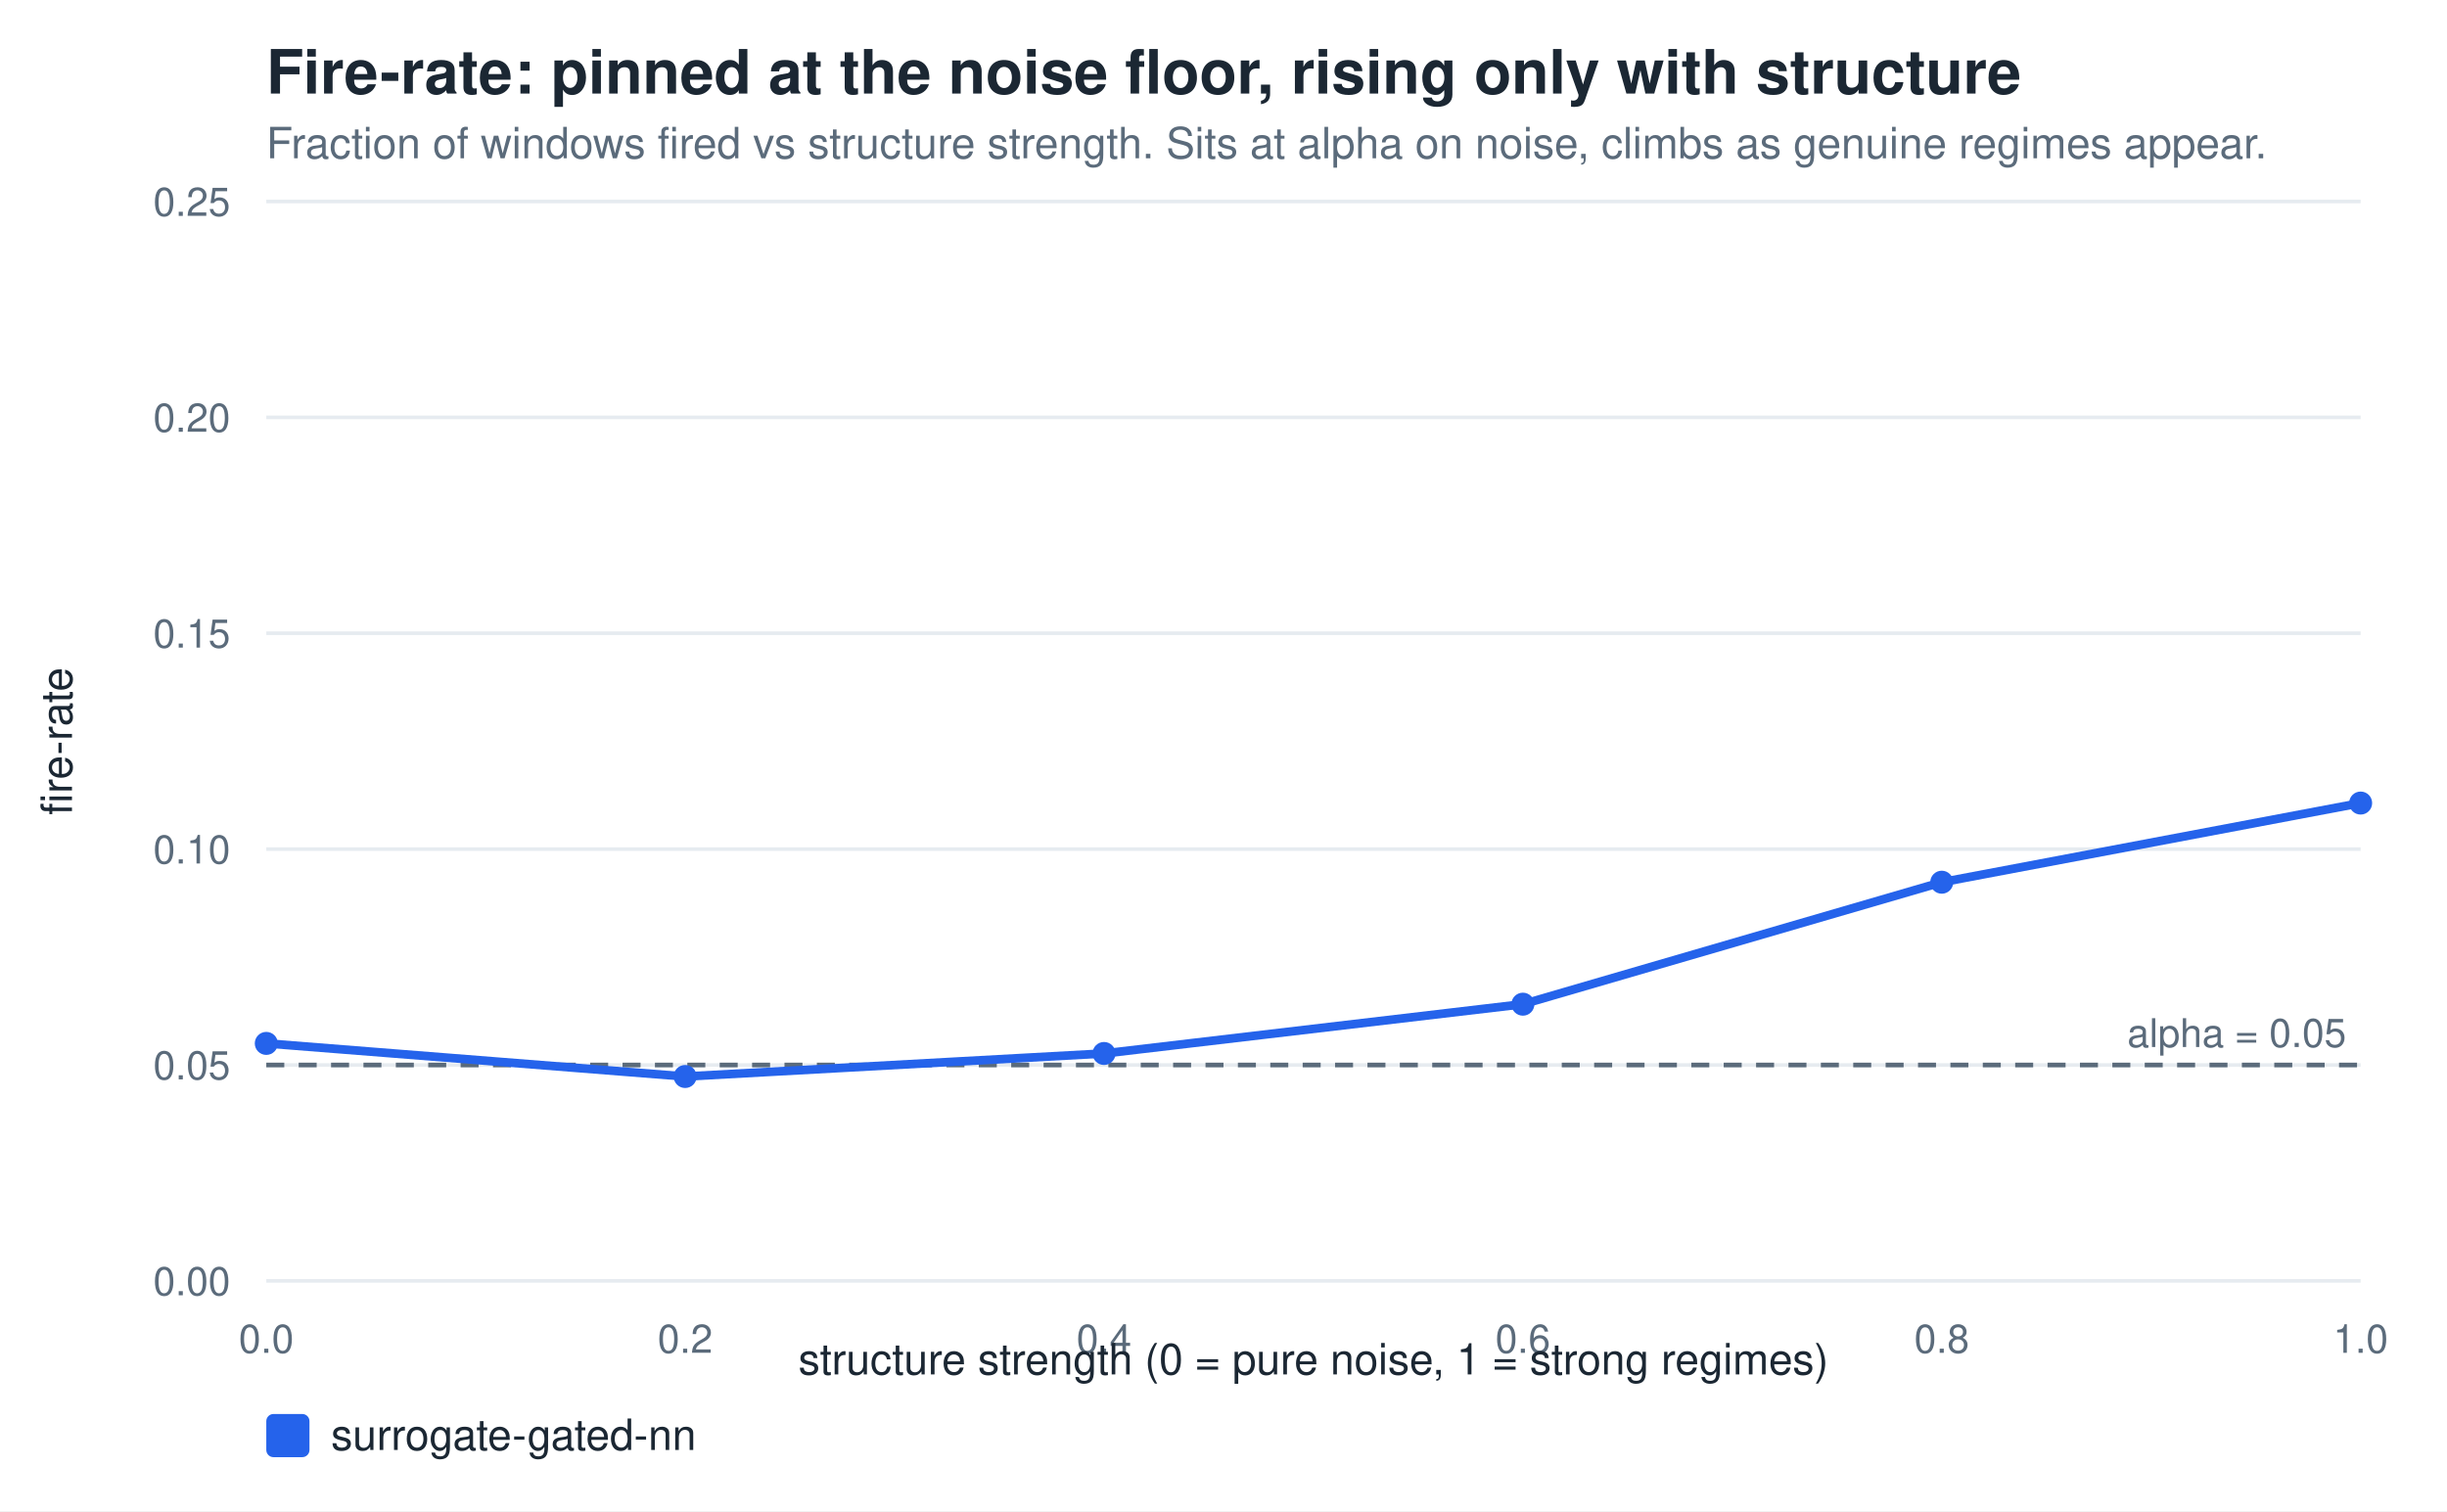
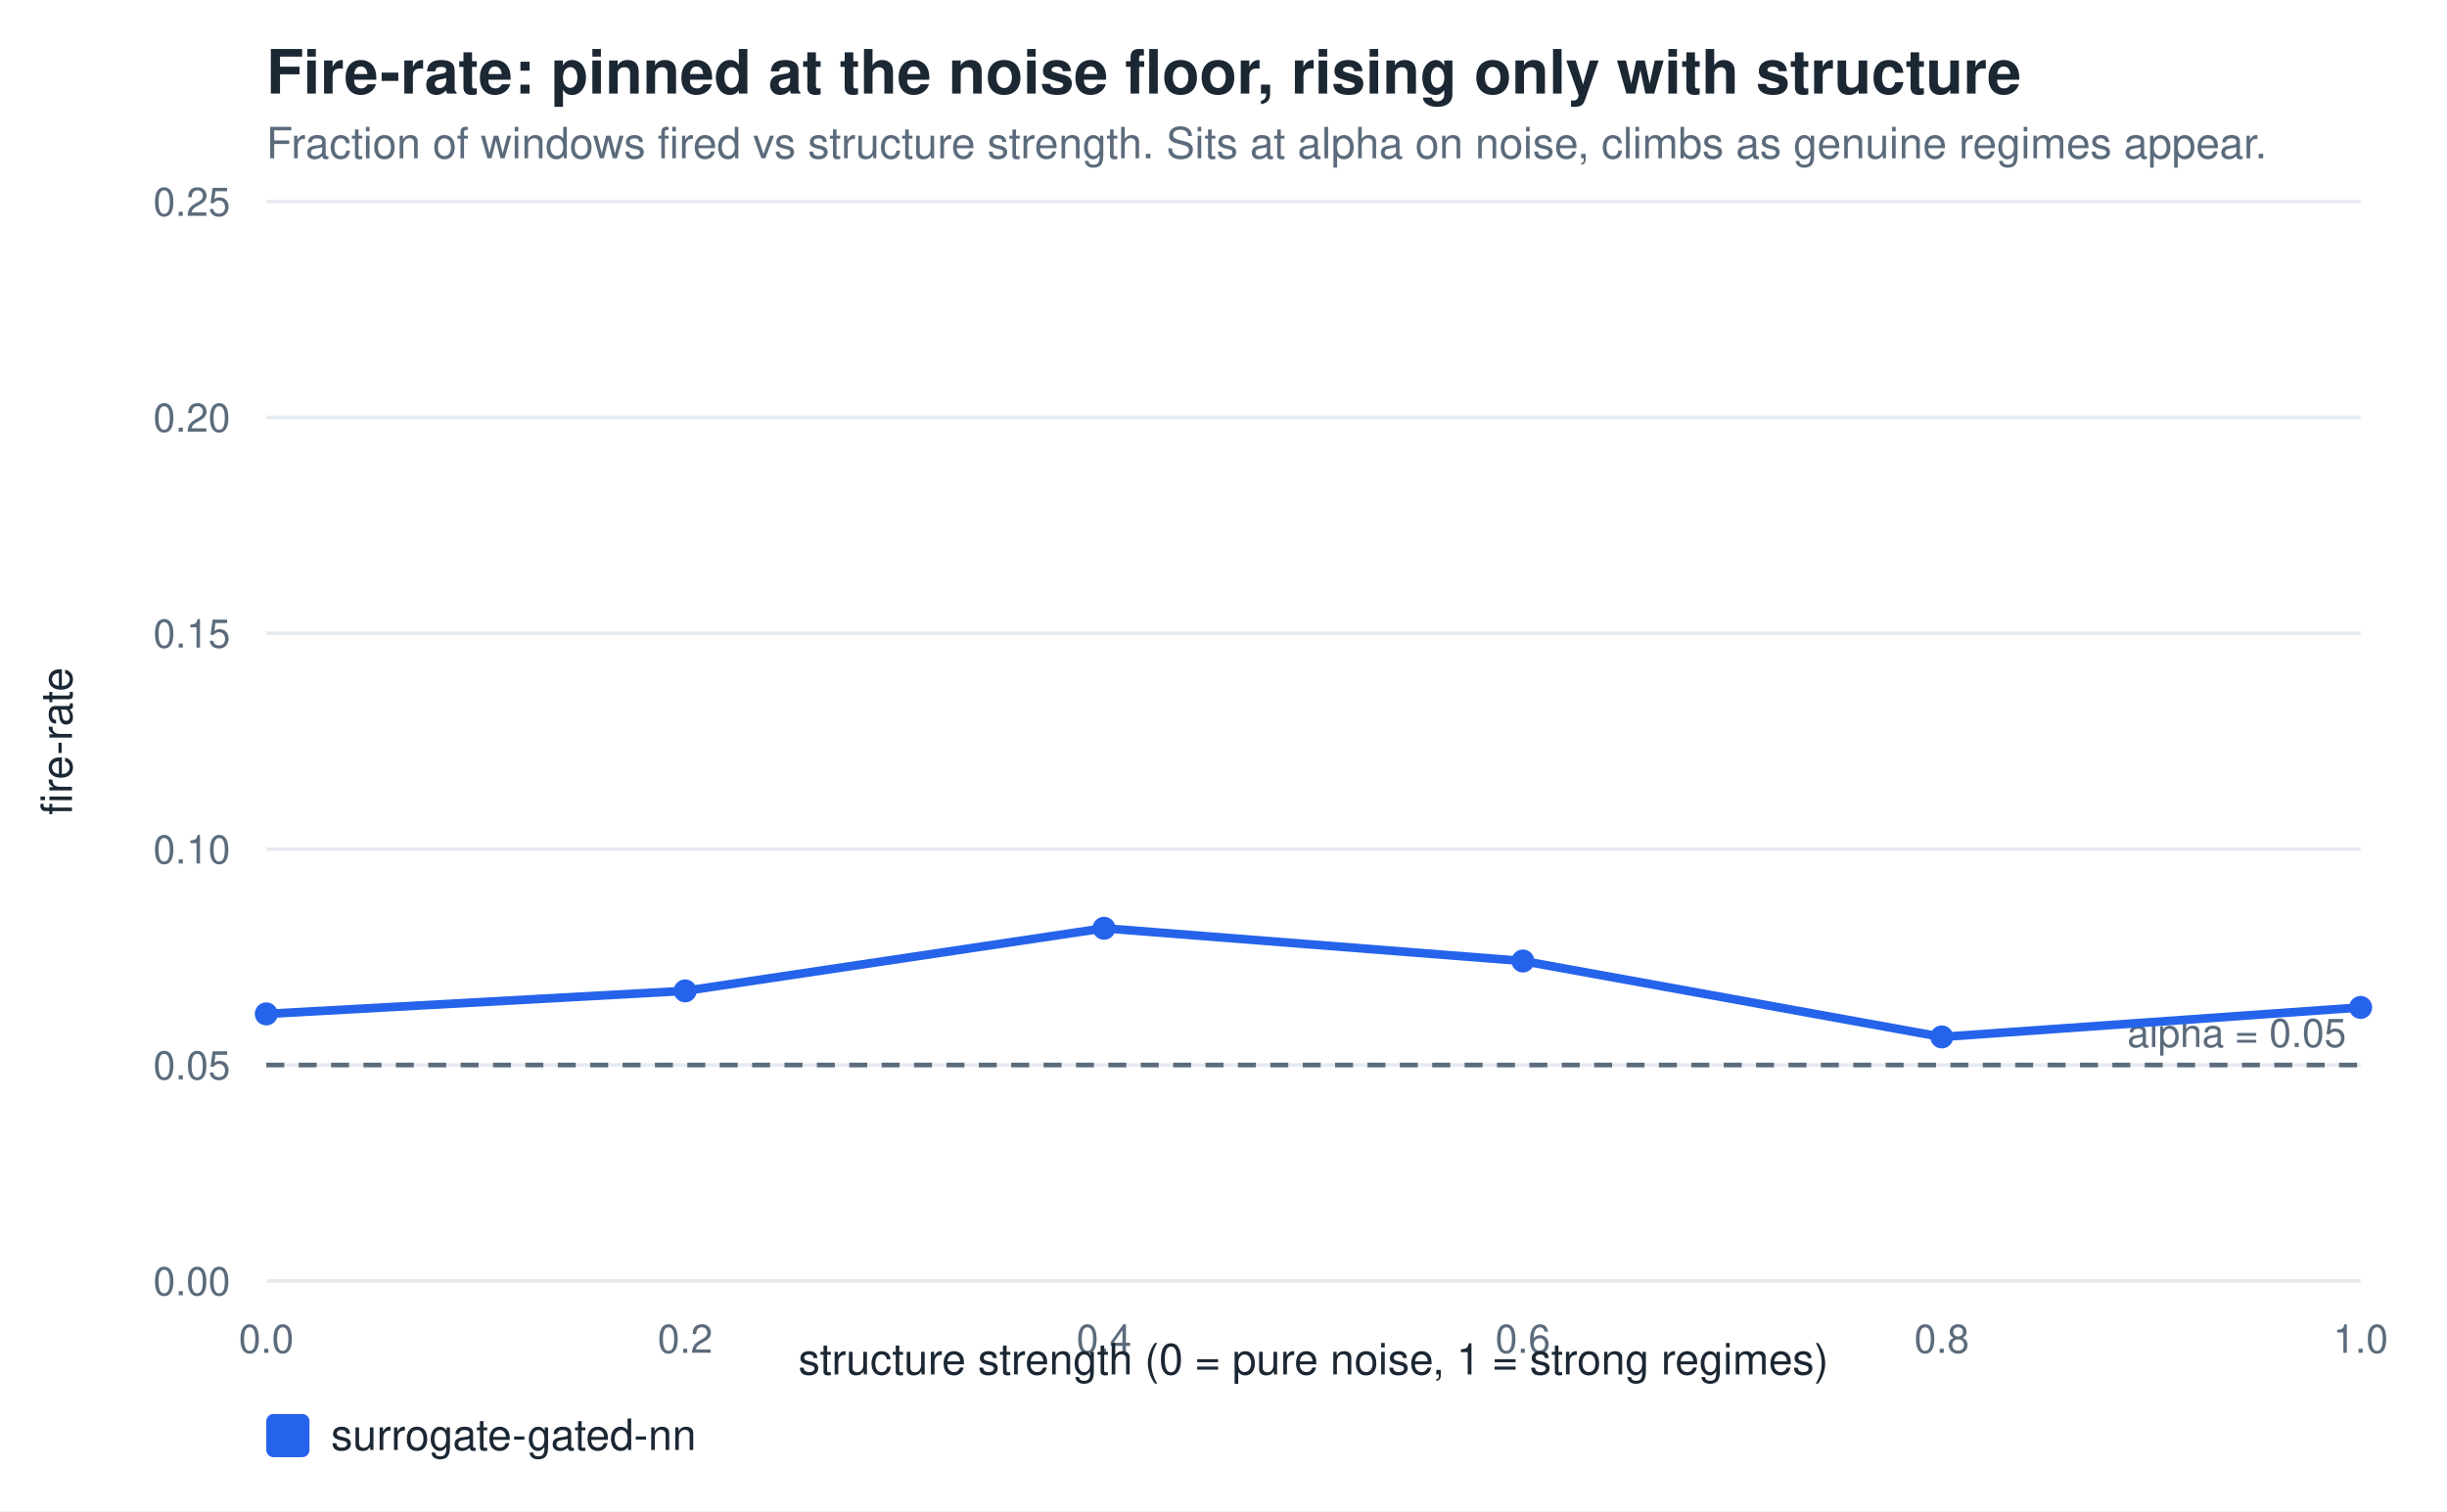
<svg xmlns="http://www.w3.org/2000/svg" viewBox="0 0 680 420" font-family="-apple-system,Segoe UI,Helvetica,Arial,sans-serif">
  <rect width="680" height="420" fill="white" />
  <text x="74" y="26" font-size="17" font-weight="700" fill="#1b2733">Fire-rate: pinned at the noise floor, rising only with structure</text>
  <text x="74" y="44" font-size="12" fill="#5b6b7b">Fraction of windows fired vs structure strength. Sits at alpha on noise, climbs as genuine regimes appear.</text>
  <line x1="74" y1="356.0" x2="656" y2="356.0" stroke="#e6ebf0" />
  <text x="64" y="360.0" font-size="11" text-anchor="end" fill="#5b6b7b">0.00</text>
  <line x1="74" y1="296.0" x2="656" y2="296.0" stroke="#e6ebf0" />
  <text x="64" y="300.0" font-size="11" text-anchor="end" fill="#5b6b7b">0.05</text>
  <line x1="74" y1="236.0" x2="656" y2="236.0" stroke="#e6ebf0" />
  <text x="64" y="240.0" font-size="11" text-anchor="end" fill="#5b6b7b">0.10</text>
  <line x1="74" y1="176.0" x2="656" y2="176.0" stroke="#e6ebf0" />
  <text x="64" y="180.0" font-size="11" text-anchor="end" fill="#5b6b7b">0.15</text>
  <line x1="74" y1="116.0" x2="656" y2="116.0" stroke="#e6ebf0" />
  <text x="64" y="120.0" font-size="11" text-anchor="end" fill="#5b6b7b">0.20</text>
  <line x1="74" y1="56.0" x2="656" y2="56.0" stroke="#e6ebf0" />
  <text x="64" y="60.0" font-size="11" text-anchor="end" fill="#5b6b7b">0.25</text>
  <text x="74.0" y="376" font-size="11" text-anchor="middle" fill="#5b6b7b">0.0</text>
  <text x="190.4" y="376" font-size="11" text-anchor="middle" fill="#5b6b7b">0.2</text>
  <text x="306.8" y="376" font-size="11" text-anchor="middle" fill="#5b6b7b">0.4</text>
  <text x="423.2" y="376" font-size="11" text-anchor="middle" fill="#5b6b7b">0.6</text>
  <text x="539.6" y="376" font-size="11" text-anchor="middle" fill="#5b6b7b">0.8</text>
  <text x="656.0" y="376" font-size="11" text-anchor="middle" fill="#5b6b7b">1.0</text>
  <text x="365" y="382" font-size="12" text-anchor="middle" fill="#1b2733">structure strength (0 = pure noise, 1 = strong regimes)</text>
  <text transform="translate(20,206) rotate(-90)" font-size="12" text-anchor="middle" fill="#1b2733">fire-rate</text>
  <line x1="74" y1="296.0" x2="656" y2="296.0" stroke="#5b6b7b" stroke-dasharray="5 4" stroke-width="1.3" />
  <text x="652" y="291.0" font-size="11" text-anchor="end" fill="#5b6b7b">alpha = 0.05</text>
-   <polyline points="74.0,290.0 190.4,299.2 306.8,292.8 423.2,279.1 539.6,245.2 656.0,223.2" fill="none" stroke="#2563eb" stroke-width="2.4" />
-   <circle cx="74.0" cy="290.0" r="3.2" fill="#2563eb" />
-   <circle cx="190.4" cy="299.2" r="3.2" fill="#2563eb" />
-   <circle cx="306.8" cy="292.8" r="3.2" fill="#2563eb" />
-   <circle cx="423.2" cy="279.1" r="3.2" fill="#2563eb" />
-   <circle cx="539.6" cy="245.2" r="3.2" fill="#2563eb" />
-   <circle cx="656.0" cy="223.2" r="3.2" fill="#2563eb" />
+   <polyline points="74.0,281.8 190.4,275.4 306.8,258.0 423.2,267.1 539.6,288.2 656.0,280.0" fill="none" stroke="#2563eb" stroke-width="2.4" />
+   <circle cx="74.0" cy="281.8" r="3.2" fill="#2563eb" />
+   <circle cx="190.4" cy="275.4" r="3.2" fill="#2563eb" />
+   <circle cx="306.8" cy="258.0" r="3.2" fill="#2563eb" />
+   <circle cx="423.2" cy="267.1" r="3.2" fill="#2563eb" />
+   <circle cx="539.6" cy="288.2" r="3.2" fill="#2563eb" />
+   <circle cx="656.0" cy="280.0" r="3.2" fill="#2563eb" />
  <rect x="74" y="393" width="12" height="12" rx="2" fill="#2563eb" />
  <text x="92" y="403" font-size="12" fill="#1b2733">surrogate-gated-nn</text>
</svg>
